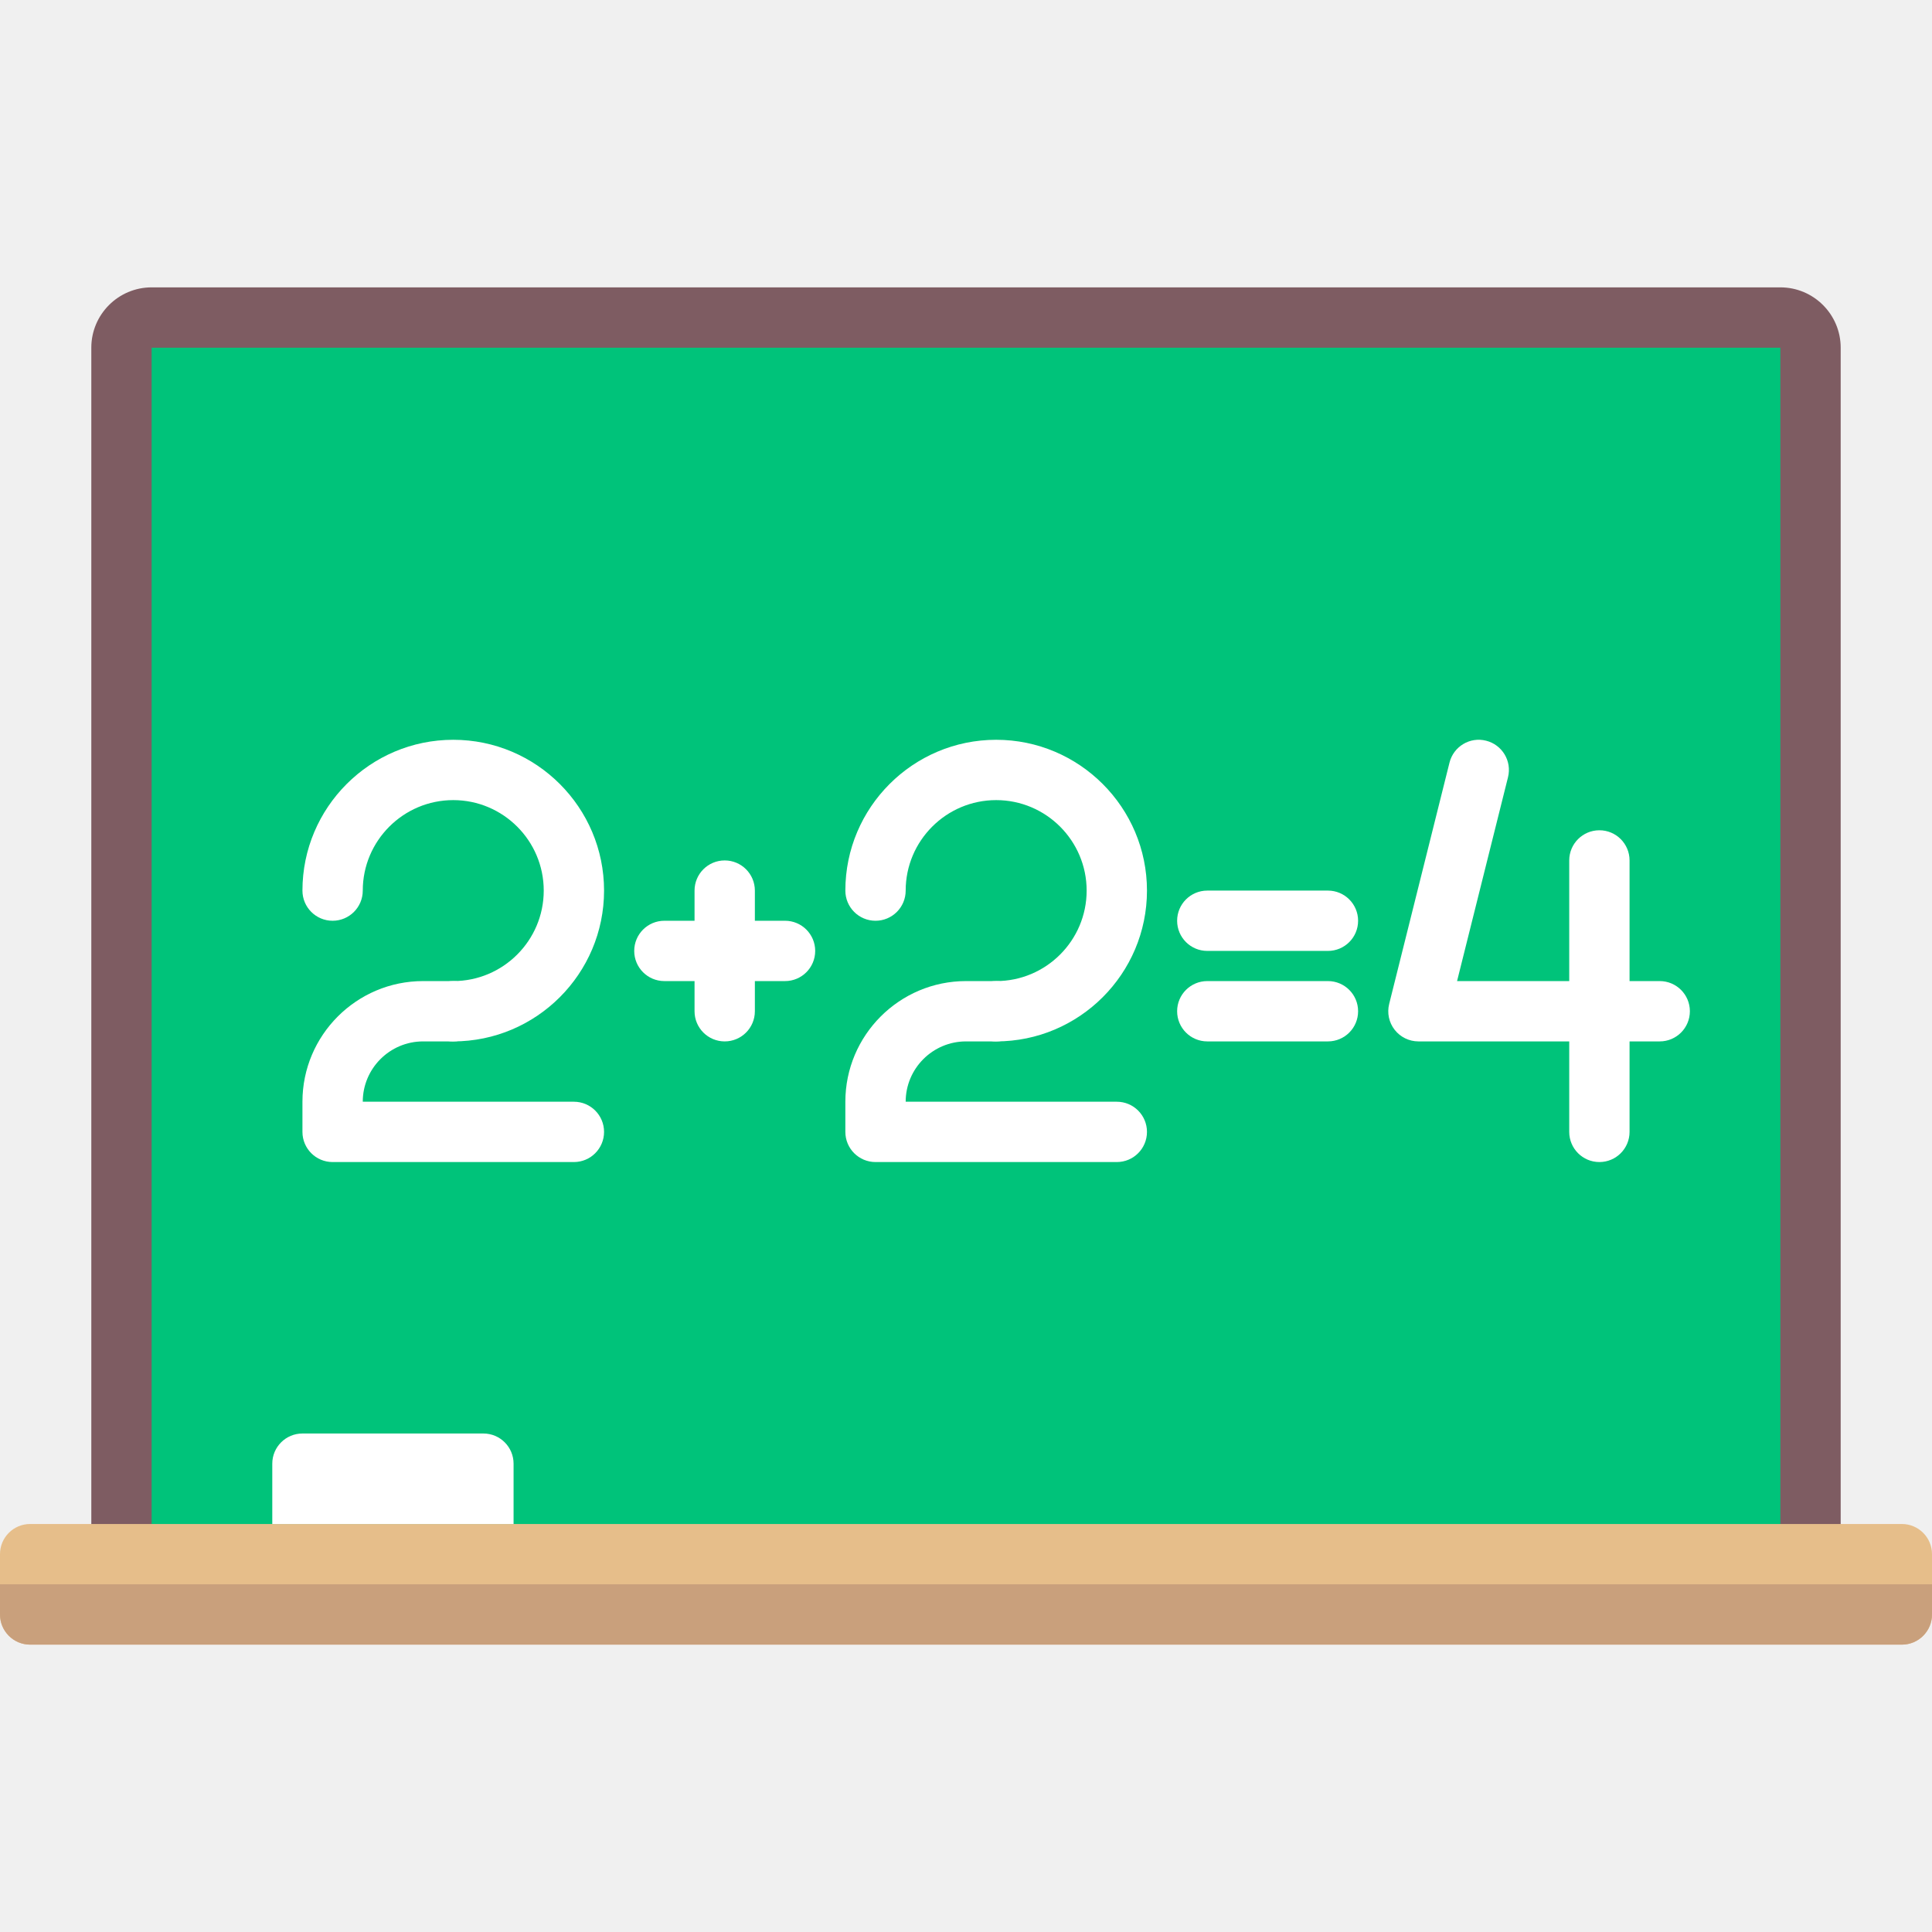
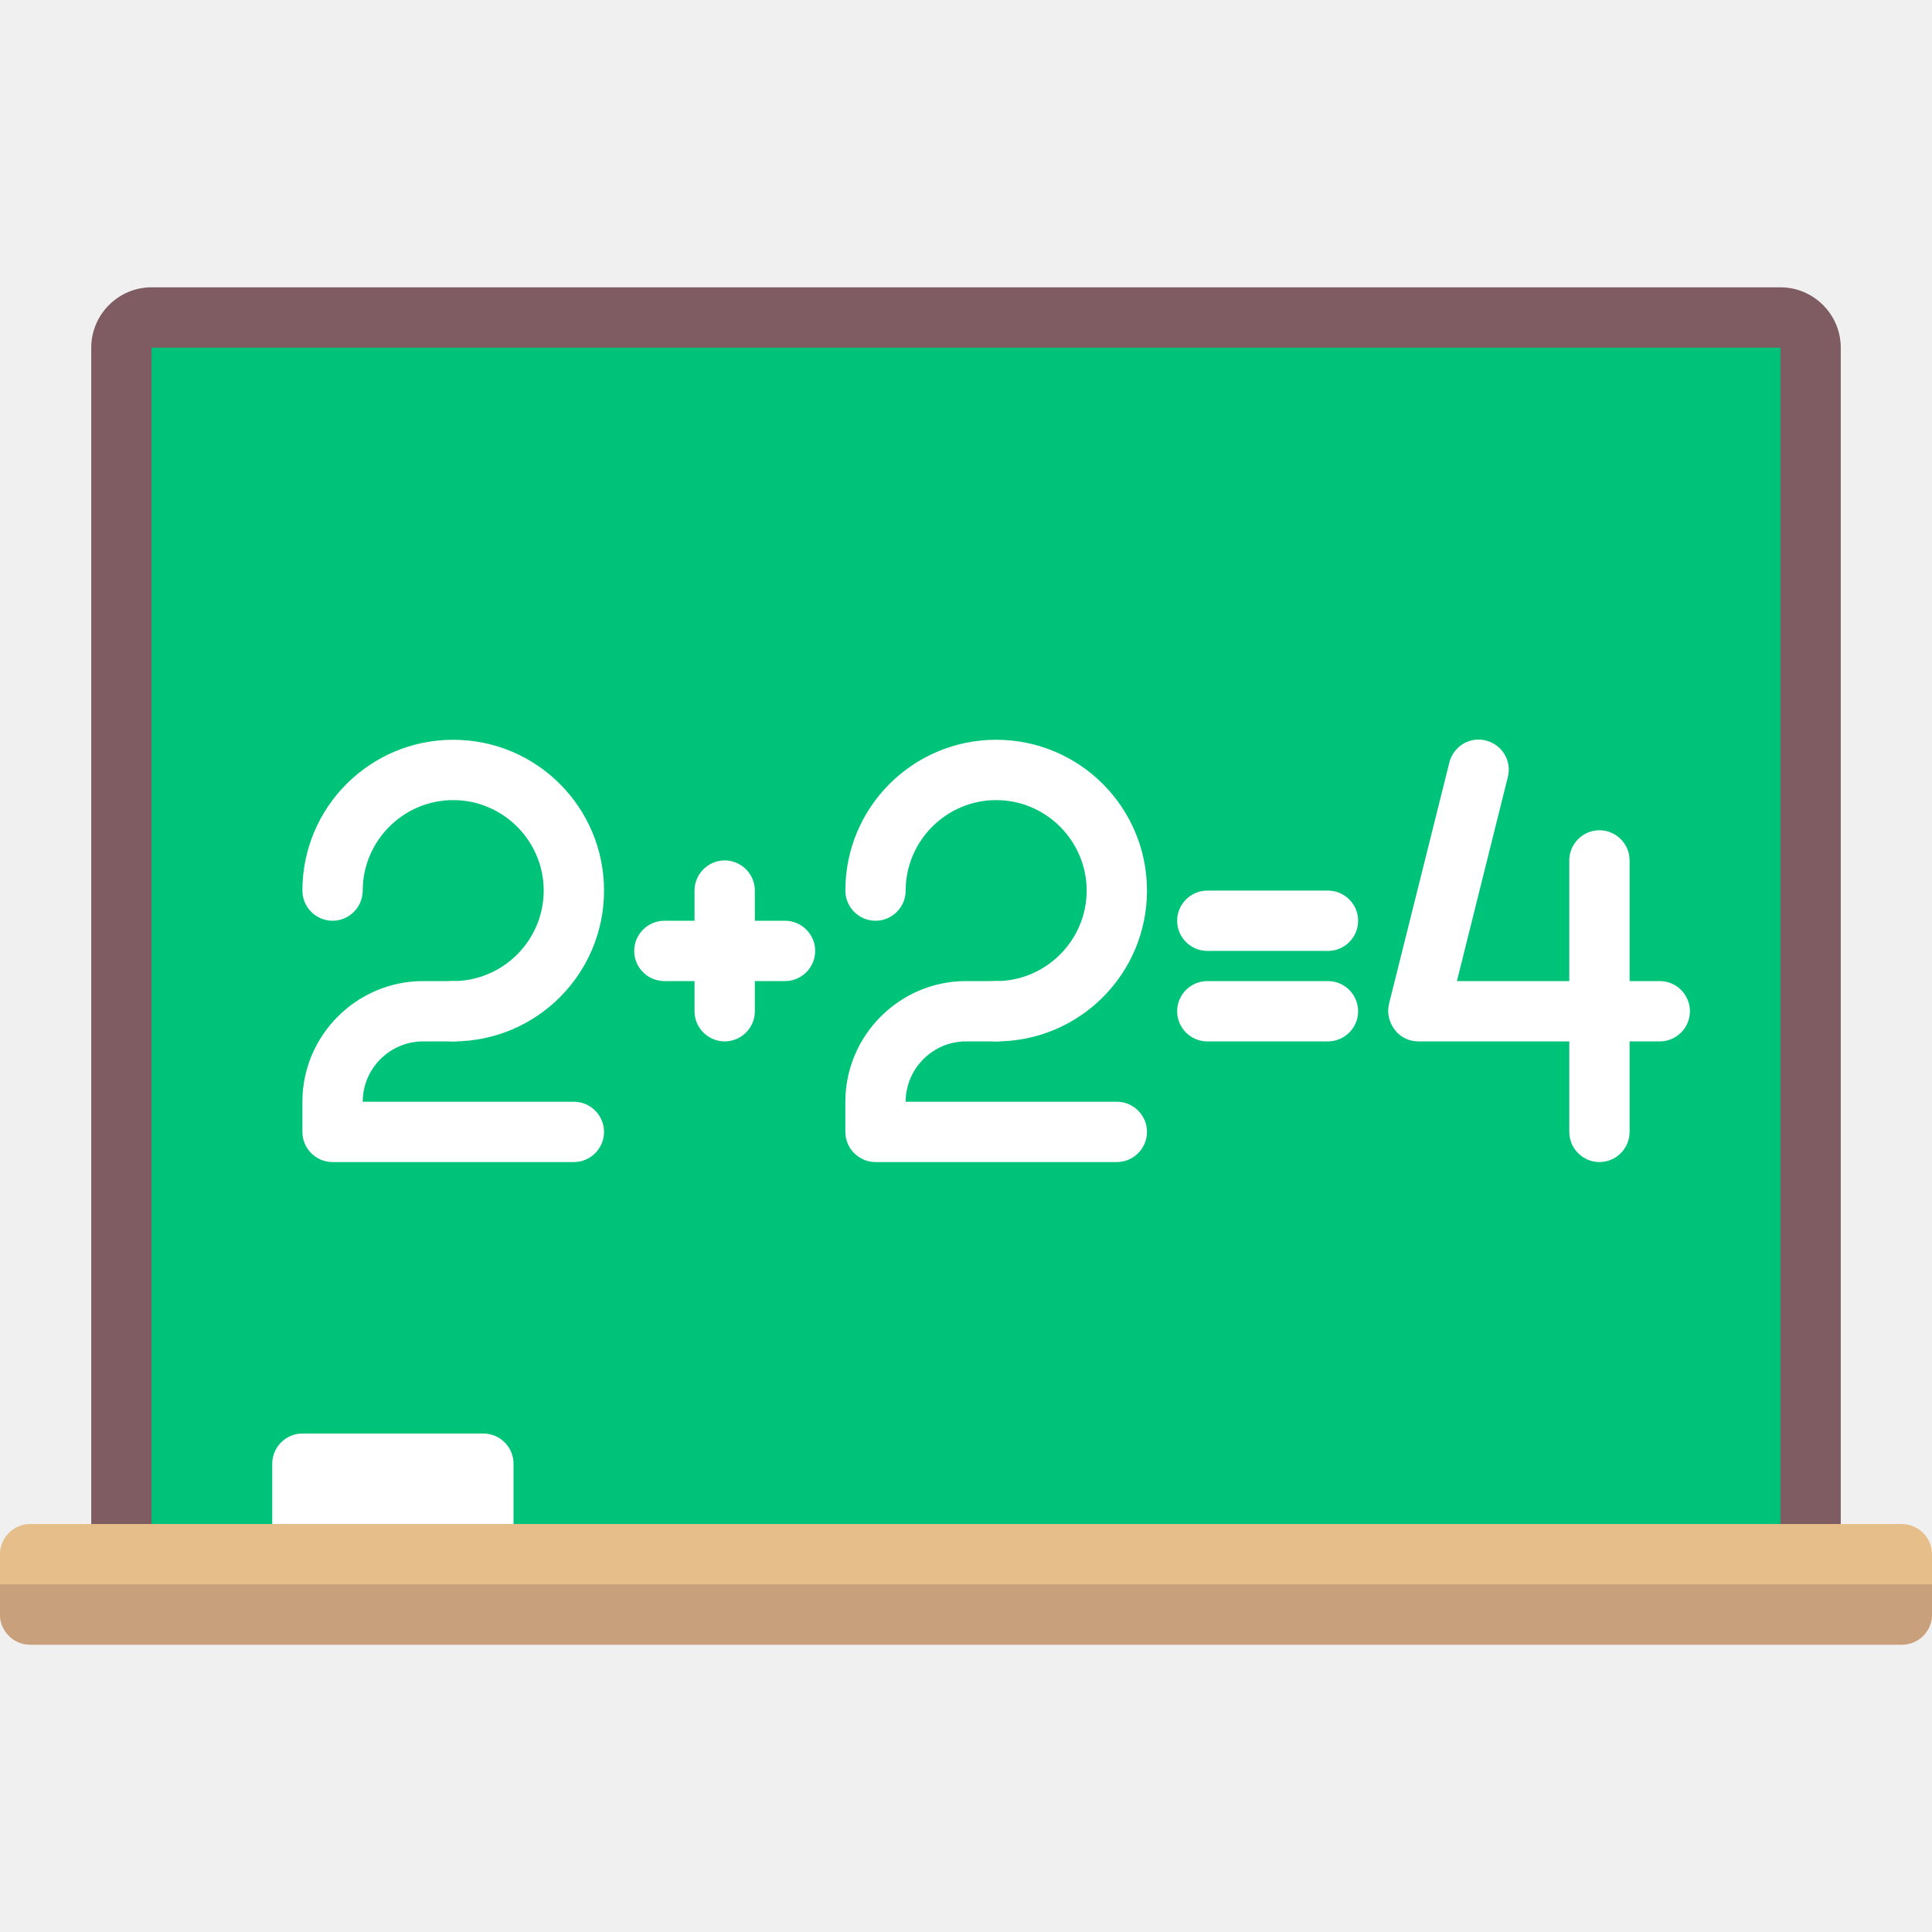
- <svg xmlns="http://www.w3.org/2000/svg" version="1.1" id="Layer_1" x="0px" y="0px" viewBox="0 0 512.438 512.438" style="enable-background:new 0 0 512.438 512.438;" xml:space="preserve">
-   <g>
-     <g>
-       <rect x="32" y="84.219" style="fill:#00C37A;" width="448" height="336" />
-     </g>
-     <g>
-       <path style="fill:#7E5C62;" d="M472.219,76.219h-432c-8.82,0-16,7.176-16,16v312c0,4.418,3.578,8,8,8s8-3.582,8-8v-312h432v312    c0,4.418,3.578,8,8,8s8-3.582,8-8v-312C488.219,83.395,481.039,76.219,472.219,76.219z" />
-     </g>
-     <g>
-       <path style="fill:#E6BE8A;" d="M504.438,436.219H8c-4.418,0-8-3.582-8-8v-16c0-4.418,3.582-8,8-8h496.438c4.418,0,8,3.582,8,8v16    C512.438,432.637,508.856,436.219,504.438,436.219z" />
-     </g>
-     <g>
-       <path style="fill:#FFFFFF;" d="M136.219,404.219v-16c0-4.418-3.582-8-8-8h-48c-4.418,0-8,3.582-8,8v16" />
-     </g>
-     <g>
-       <g>
-         <path style="fill:#FFFFFF;" d="M120.219,276.219c-4.422,0-8-3.582-8-8s3.578-8,8-8c13.234,0,24-10.766,24-24s-10.766-24-24-24     s-24,10.766-24,24c0,4.418-3.578,8-8,8s-8-3.582-8-8c0-22.055,17.945-40,40-40s40,17.945,40,40S142.273,276.219,120.219,276.219z     " />
-       </g>
-     </g>
-     <g>
-       <g>
-         <path style="fill:#FFFFFF;" d="M152.219,308.219h-64c-4.422,0-8-3.582-8-8v-8c0-17.645,14.352-32,32-32h8c4.422,0,8,3.582,8,8     s-3.578,8-8,8h-8c-8.82,0-16,7.176-16,16h56c4.422,0,8,3.582,8,8S156.641,308.219,152.219,308.219z" />
-       </g>
-     </g>
-     <g>
-       <g>
-         <path style="fill:#FFFFFF;" d="M264.219,276.219c-4.422,0-8-3.582-8-8s3.578-8,8-8c13.234,0,24-10.766,24-24s-10.766-24-24-24     s-24,10.766-24,24c0,4.418-3.578,8-8,8s-8-3.582-8-8c0-22.055,17.945-40,40-40s40,17.945,40,40S286.273,276.219,264.219,276.219z     " />
-       </g>
-     </g>
-     <g>
-       <g>
-         <path style="fill:#FFFFFF;" d="M296.219,308.219h-64c-4.422,0-8-3.582-8-8v-8c0-17.645,14.352-32,32-32h8c4.422,0,8,3.582,8,8     s-3.578,8-8,8h-8c-8.82,0-16,7.176-16,16h56c4.422,0,8,3.582,8,8S300.641,308.219,296.219,308.219z" />
-       </g>
-     </g>
-     <g>
-       <g>
-         <path style="fill:#FFFFFF;" d="M208.219,260.219h-32c-4.422,0-8-3.582-8-8s3.578-8,8-8h32c4.422,0,8,3.582,8,8     S212.641,260.219,208.219,260.219z" />
-       </g>
-     </g>
-     <g>
-       <g>
-         <path style="fill:#FFFFFF;" d="M352.219,276.219h-32c-4.422,0-8-3.582-8-8s3.578-8,8-8h32c4.422,0,8,3.582,8,8     S356.641,276.219,352.219,276.219z" />
-       </g>
-     </g>
-     <g>
-       <g>
-         <path style="fill:#FFFFFF;" d="M352.219,252.219h-32c-4.422,0-8-3.582-8-8s3.578-8,8-8h32c4.422,0,8,3.582,8,8     S356.641,252.219,352.219,252.219z" />
-       </g>
-     </g>
-     <g>
-       <g>
-         <path style="fill:#FFFFFF;" d="M192.219,276.219c-4.422,0-8-3.582-8-8v-32c0-4.418,3.578-8,8-8s8,3.582,8,8v32     C200.219,272.637,196.641,276.219,192.219,276.219z" />
-       </g>
-     </g>
-     <g>
-       <g>
-         <path style="fill:#FFFFFF;" d="M440.219,276.219h-64c-2.461,0-4.789-1.137-6.305-3.078s-2.055-4.473-1.453-6.863l16-64     c1.07-4.285,5.406-6.906,9.695-5.82c4.289,1.07,6.898,5.414,5.82,9.703l-13.508,54.059h53.75c4.422,0,8,3.582,8,8     S444.64,276.219,440.219,276.219z" />
-       </g>
-     </g>
-     <g>
-       <g>
-         <path style="fill:#FFFFFF;" d="M424.219,308.219c-4.422,0-8-3.582-8-8v-72c0-4.418,3.578-8,8-8s8,3.582,8,8v72     C432.219,304.637,428.64,308.219,424.219,308.219z" />
-       </g>
-     </g>
-     <g>
-       <path style="fill:#C9A07C;" d="M0,420.219v8c0,4.418,3.582,8,8,8h496.438c4.418,0,8-3.582,8-8v-8H0z" />
-     </g>
-   </g>
-   <g>
- </g>
-   <g>
- </g>
-   <g>
- </g>
-   <g>
- </g>
-   <g>
- </g>
-   <g>
- </g>
-   <g>
- </g>
-   <g>
- </g>
-   <g>
- </g>
-   <g>
- </g>
-   <g>
- </g>
-   <g>
- </g>
-   <g>
- </g>
-   <g>
- </g>
-   <g>
- </g>
+ <svg xmlns="http://www.w3.org/2000/svg" viewBox="0 0 512.4 512.4">
+   <style>.a{fill:#FFF;}</style>
+   <rect x="32" y="84.2" width="448" height="336" fill="#00C37A" />
+   <path d="M472.2 76.2h-432c-8.8 0-16 7.2-16 16v312c0 4.4 3.6 8 8 8s8-3.6 8-8v-312h432v312c0 4.4 3.6 8 8 8s8-3.6 8-8v-312C488.2 83.4 481 76.2 472.2 76.2z" fill="#7E5C62" />
+   <path d="M504.4 436.2H8c-4.4 0-8-3.6-8-8v-16c0-4.4 3.6-8 8-8h496.4c4.4 0 8 3.6 8 8v16C512.4 432.6 508.9 436.2 504.4 436.2z" fill="#E6BE8A" />
+   <path d="M136.2 404.2v-16c0-4.4-3.6-8-8-8h-48c-4.4 0-8 3.6-8 8v16" class="a" />
+   <path d="M120.2 276.2c-4.4 0-8-3.6-8-8s3.6-8 8-8c13.2 0 24-10.8 24-24s-10.8-24-24-24 -24 10.8-24 24c0 4.4-3.6 8-8 8s-8-3.6-8-8c0-22.1 17.9-40 40-40s40 17.9 40 40S142.3 276.2 120.2 276.2z" class="a" />
+   <path d="M152.2 308.2h-64c-4.4 0-8-3.6-8-8v-8c0-17.6 14.4-32 32-32h8c4.4 0 8 3.6 8 8s-3.6 8-8 8h-8c-8.8 0-16 7.2-16 16h56c4.4 0 8 3.6 8 8S156.6 308.2 152.2 308.2z" class="a" />
+   <path d="M264.2 276.2c-4.4 0-8-3.6-8-8s3.6-8 8-8c13.2 0 24-10.8 24-24s-10.8-24-24-24 -24 10.8-24 24c0 4.4-3.6 8-8 8s-8-3.6-8-8c0-22.1 17.9-40 40-40s40 17.9 40 40S286.3 276.2 264.2 276.2z" class="a" />
+   <path d="M296.2 308.2h-64c-4.4 0-8-3.6-8-8v-8c0-17.6 14.4-32 32-32h8c4.4 0 8 3.6 8 8s-3.6 8-8 8h-8c-8.8 0-16 7.2-16 16h56c4.4 0 8 3.6 8 8S300.6 308.2 296.2 308.2z" class="a" />
+   <path d="M208.2 260.2h-32c-4.4 0-8-3.6-8-8s3.6-8 8-8h32c4.4 0 8 3.6 8 8S212.6 260.2 208.2 260.2z" class="a" />
+   <path d="M352.2 276.2h-32c-4.4 0-8-3.6-8-8s3.6-8 8-8h32c4.4 0 8 3.6 8 8S356.6 276.2 352.2 276.2z" class="a" />
+   <path d="M352.2 252.2h-32c-4.4 0-8-3.6-8-8s3.6-8 8-8h32c4.4 0 8 3.6 8 8S356.6 252.2 352.2 252.2z" class="a" />
+   <path d="M192.2 276.2c-4.4 0-8-3.6-8-8v-32c0-4.4 3.6-8 8-8s8 3.6 8 8v32C200.2 272.6 196.6 276.2 192.2 276.2z" class="a" />
+   <path d="M440.2 276.2h-64c-2.5 0-4.8-1.1-6.3-3.1s-2.1-4.5-1.5-6.9l16-64c1.1-4.3 5.4-6.9 9.7-5.8 4.3 1.1 6.9 5.4 5.8 9.7l-13.5 54.1h53.8c4.4 0 8 3.6 8 8S444.6 276.2 440.2 276.2z" class="a" />
+   <path d="M424.2 308.2c-4.4 0-8-3.6-8-8v-72c0-4.4 3.6-8 8-8s8 3.6 8 8v72C432.2 304.6 428.6 308.2 424.2 308.2z" class="a" />
+   <path d="M0 420.2v8c0 4.4 3.6 8 8 8h496.4c4.4 0 8-3.6 8-8v-8H0z" fill="#C9A07C" />
</svg>
